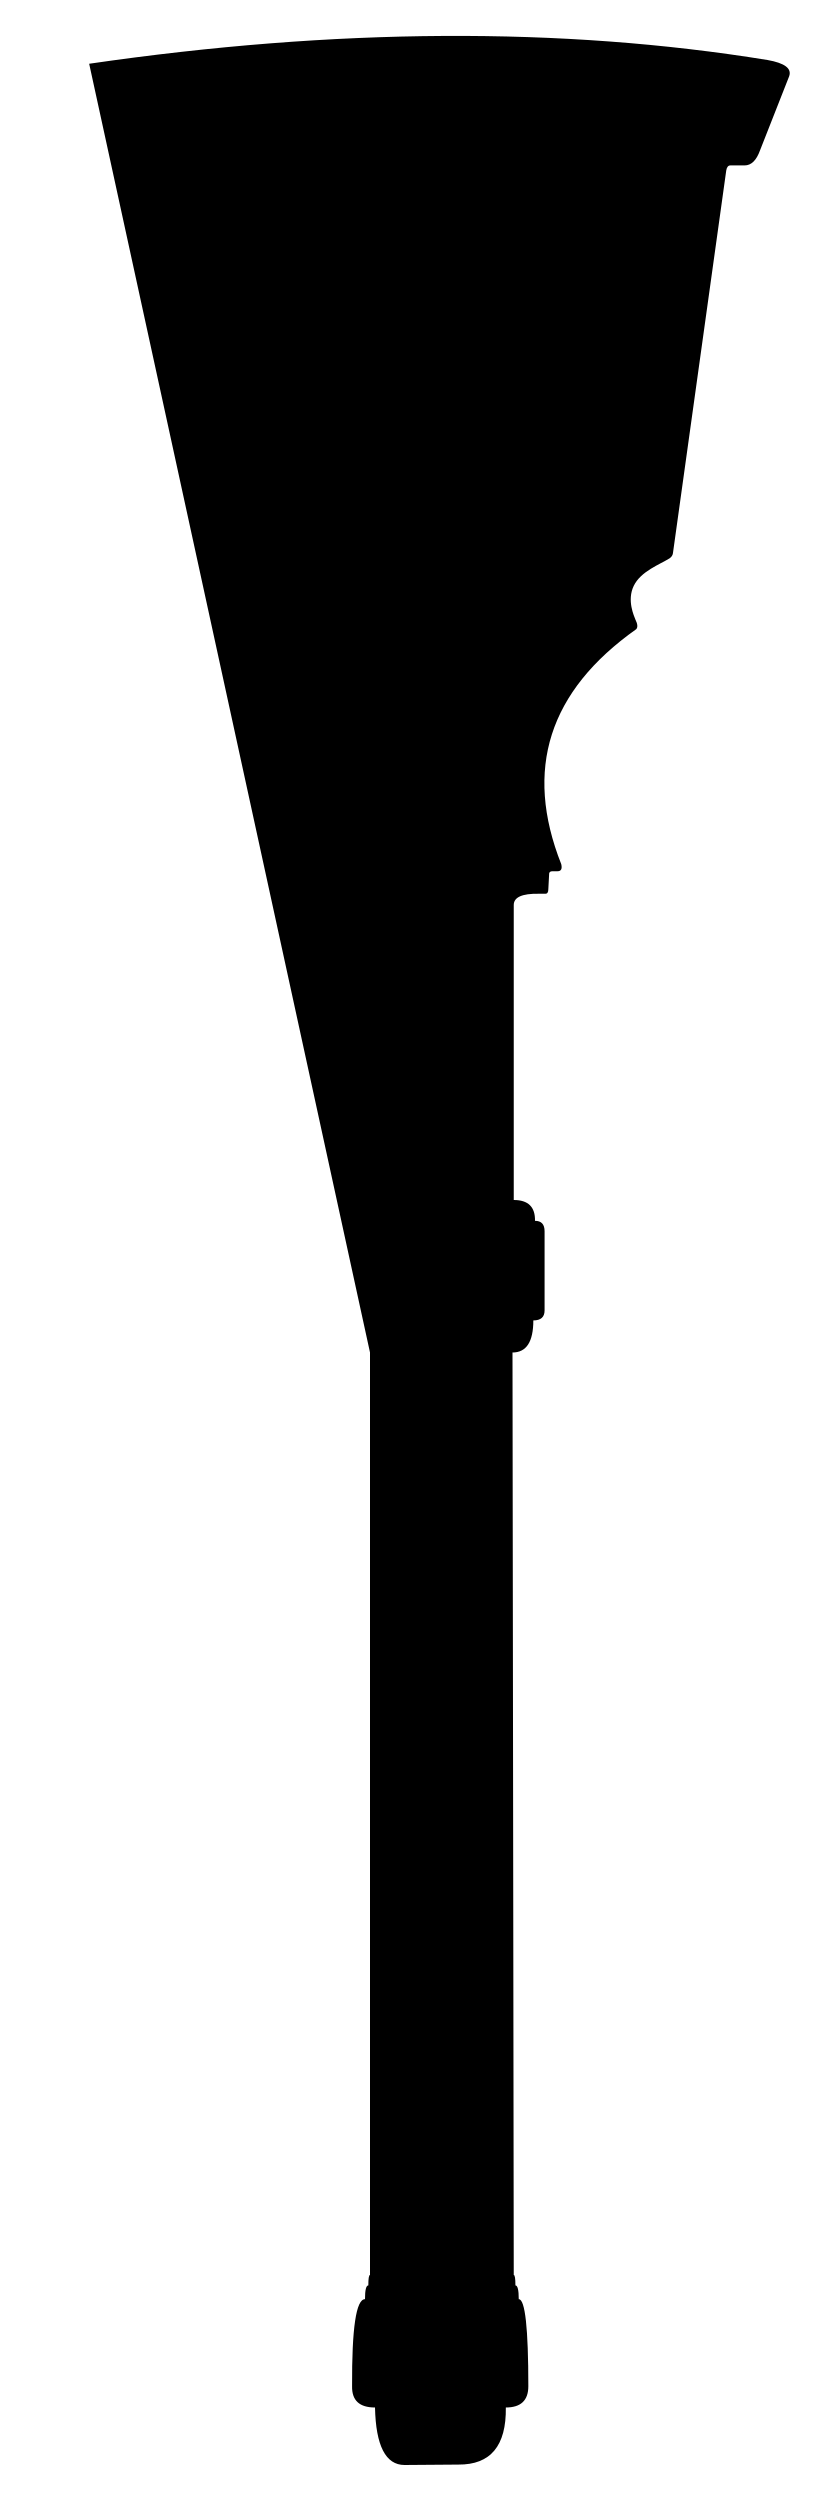
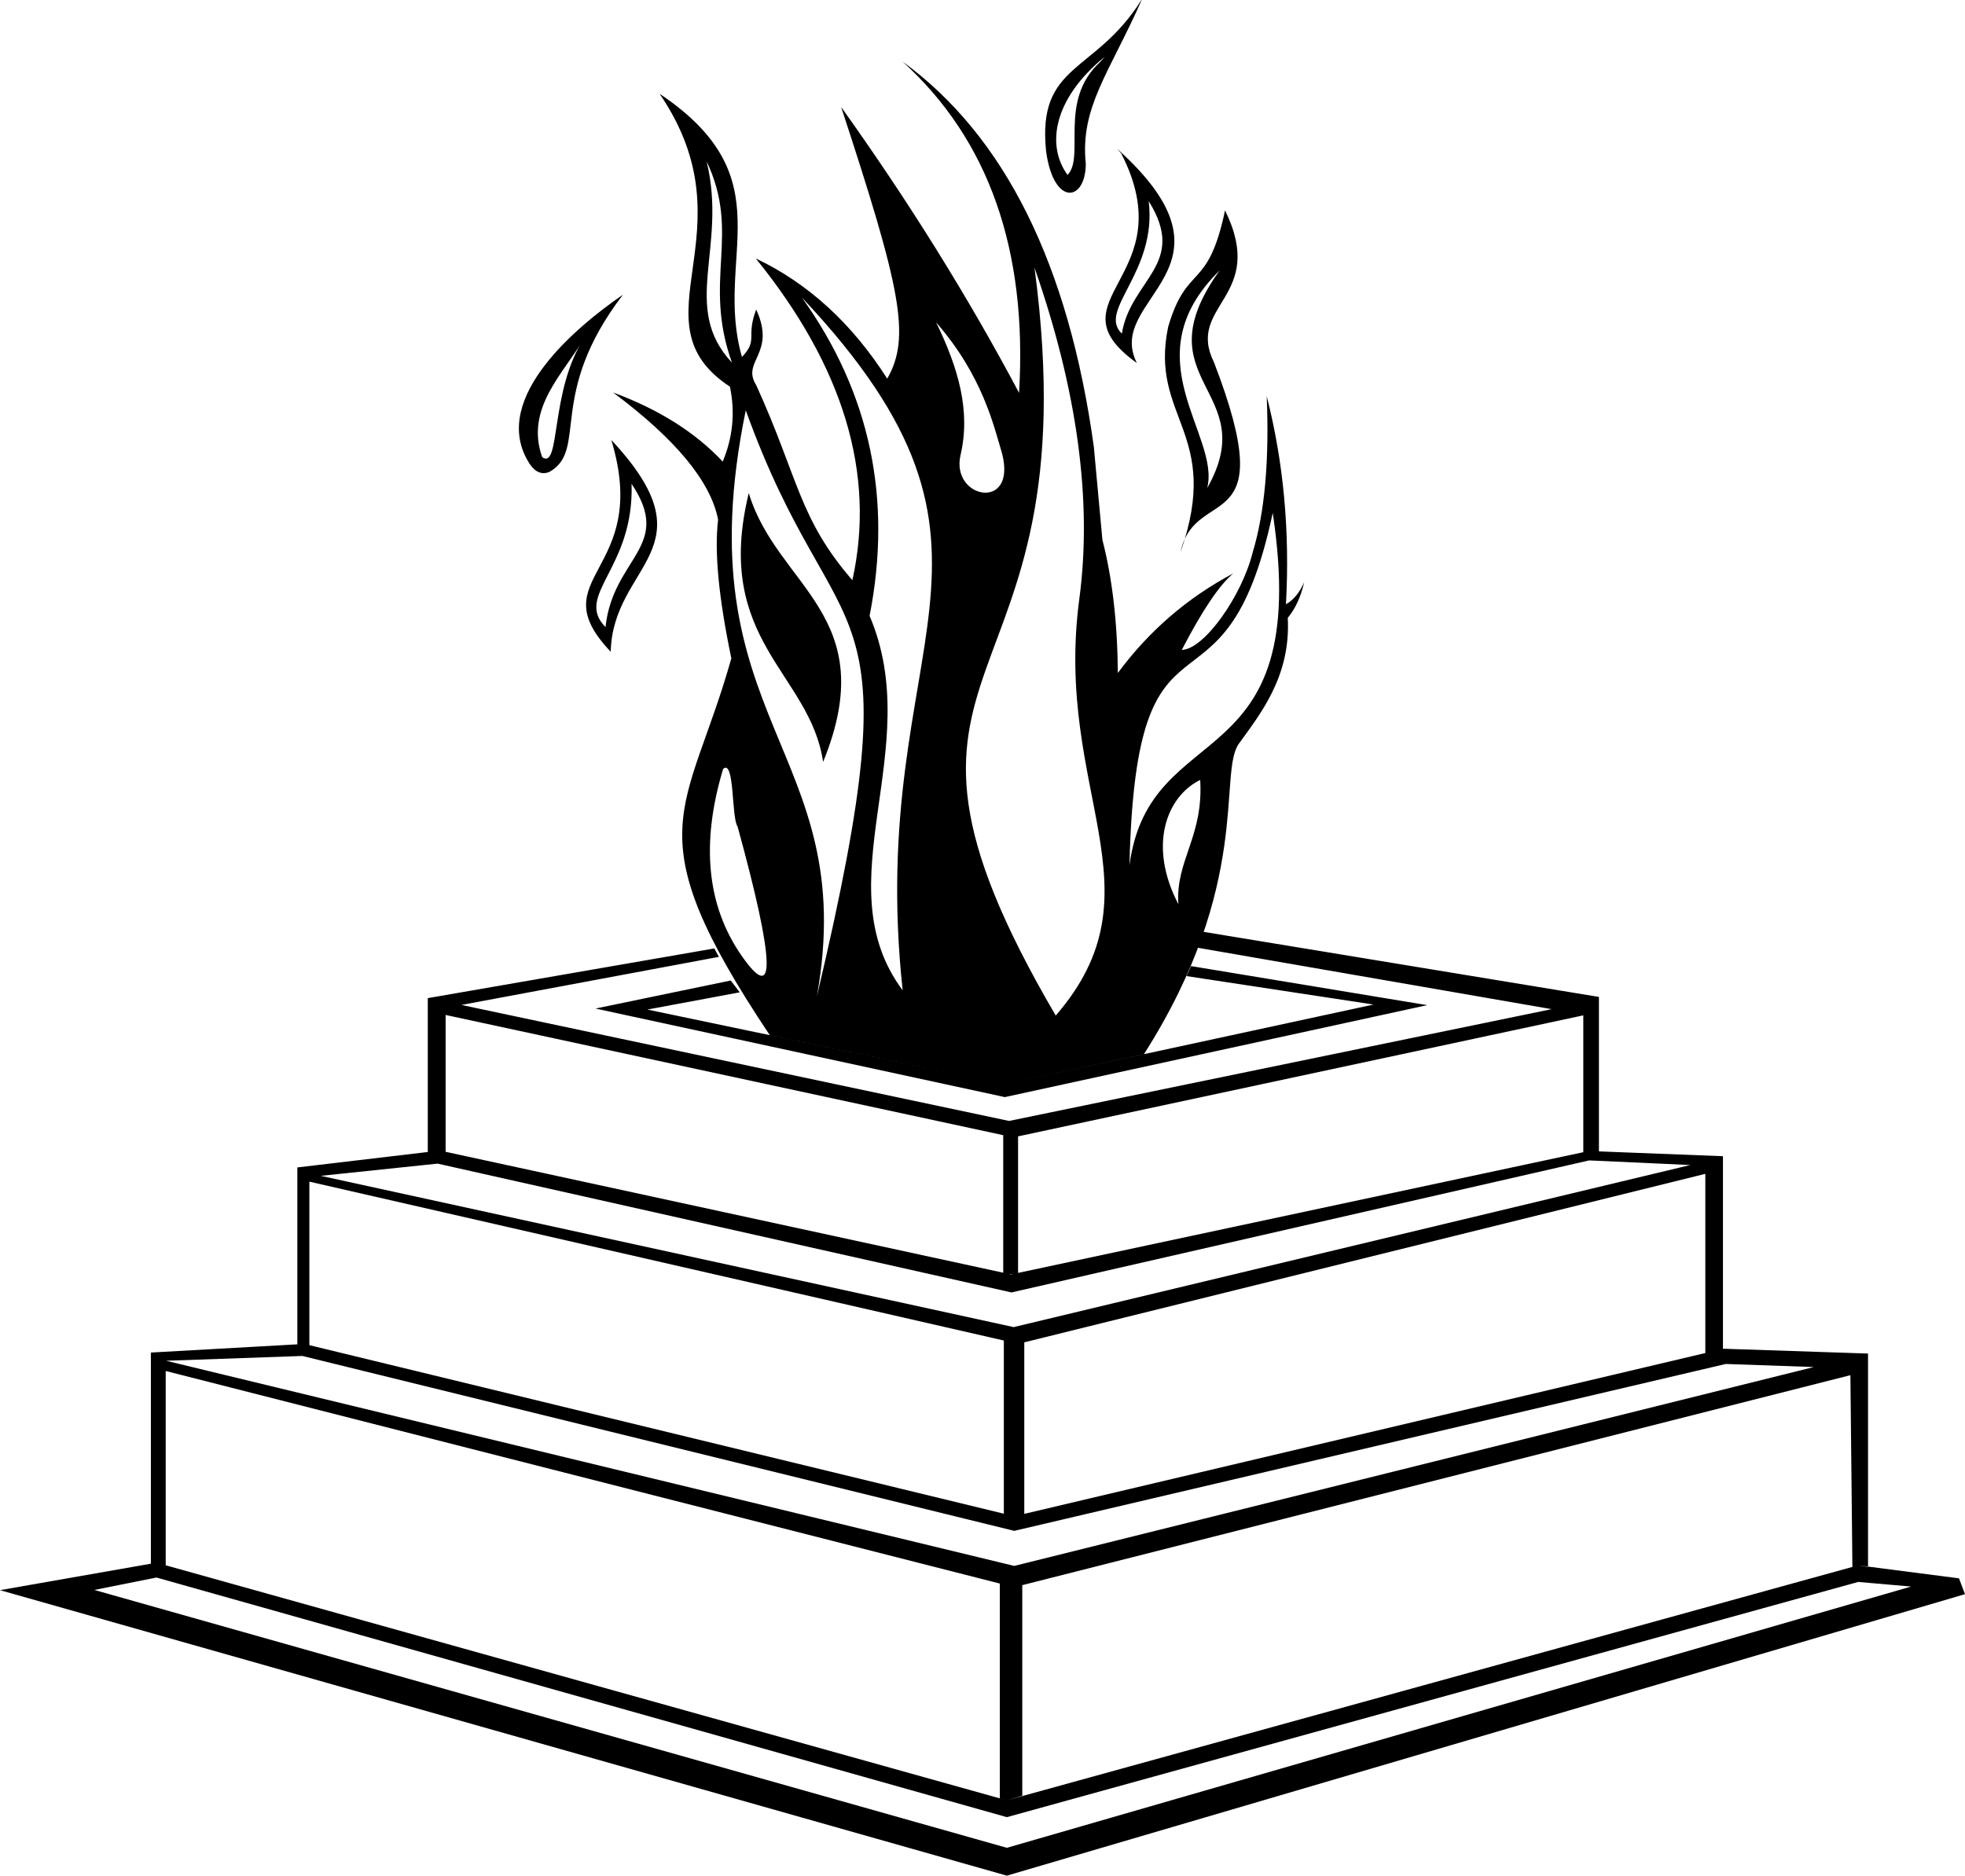
- <svg xmlns="http://www.w3.org/2000/svg" viewBox="4.8 4.1 2 6">
-   <path d="M 5.014 4.253 Q 5.902 4.124 6.642 4.244 Q 6.704 4.255 6.694 4.283 L 6.624 4.461 Q 6.611 4.497 6.587 4.497 L 6.553 4.497 Q 6.545 4.497 6.543 4.509 L 6.415 5.428 Q 6.414 5.435 6.407 5.44 C 6.383 5.455 6.338 5.471 6.321 5.506 S 6.322 5.579 6.325 5.587 Q 6.333 5.603 6.327 5.61 Q 6.012 5.833 6.147 6.174 Q 6.151 6.191 6.138 6.191 L 6.126 6.191 Q 6.119 6.191 6.118 6.196 L 6.116 6.234 Q 6.116 6.245 6.109 6.245 L 6.093 6.245 Q 6.033 6.244 6.033 6.272 L 6.033 6.98 Q 6.085 6.98 6.084 7.03 Q 6.107 7.03 6.107 7.055 L 6.107 7.245 Q 6.107 7.269 6.08 7.269 Q 6.08 7.346 6.03 7.346 L 6.033 9.56 Q 6.037 9.56 6.037 9.585 Q 6.045 9.585 6.045 9.618 Q 6.068 9.618 6.068 9.827 Q 6.068 9.878 6.014 9.878 Q 6.016 10.016 5.9 10.015 L 5.771 10.016 Q 5.703 10.016 5.7 9.878 Q 5.644 9.878 5.645 9.827 Q 5.644 9.618 5.676 9.618 Q 5.676 9.585 5.684 9.585 Q 5.684 9.56 5.688 9.56 L 5.688 7.346" fill="#00000" />
+ <svg xmlns="http://www.w3.org/2000/svg" viewBox="-0.274 -0.233 9.807 9.362">
+   <path d="M -0.274 7.704 L 4.751 9.129 L 9.533 7.724 L 9.264 7.686 L 4.751 8.99 L 0.197 7.703 L 0.507 7.641 L 4.751 8.837 L 9 7.663 L 9.264 7.686 L 9.533 7.724 L 9.503 7.645 L 9 7.58 L 4.751 8.753 L 0.507 7.567 L -0.274 7.704 M 0.479 7.572 V 6.518 L 1.245 6.475 L 4.788 7.335 L 8.328 6.499 L 9.049 6.523 L 8.798 6.591 L 8.339 6.575 L 4.788 7.408 L 1.235 6.535 L 0.555 6.559 L 4.788 7.583 L 9.049 6.523 V 7.588 L 9 7.58 L 8.971 7.588 L 8.961 6.631 L 4.828 7.679 V 8.73 L 4.751 8.753 L 4.716 8.743 V 7.671 L 0.553 6.61 V 7.58 L 0.507 7.567 M 1.21 6.476 V 5.594 L 1.861 5.517 V 4.749 L 3.291 4.501 L 3.314 4.543 L 2.029 4.783 L 4.762 5.362 L 7.47 4.804 L 5.643 4.487 L 5.647 4.404 L 7.706 4.743 V 5.515 L 7.628 5.519 V 4.835 L 4.807 5.439 V 6.126 H 4.733 V 5.433 L 1.95 4.833 V 5.516 L 4.772 6.128 L 7.656 5.512 L 8.325 5.538 L 8.162 5.582 L 7.657 5.559 L 4.774 6.218 L 1.91 5.575 L 1.327 5.636 L 4.785 6.391 L 8.162 5.582 L 8.325 5.538 V 6.5 L 8.237 6.534 V 5.626 L 4.838 6.467 V 7.348 H 4.736 V 6.458 L 1.27 5.665 V 6.487 M 3.373 4.661 L 2.698 4.801 L 4.741 5.243 L 6.849 4.784 L 5.67 4.589 L 5.648 4.639 L 6.581 4.781 L 4.74 5.179 L 2.957 4.806 L 3.418 4.72 Z M 3.924 0.301 Q 4.432 1.012 4.812 1.728 Q 4.876 0.659 4.23 0.074 Q 4.996 0.632 5.185 1.996 L 5.228 2.462 Q 5.302 2.748 5.305 3.126 Q 5.538 2.811 5.881 2.629 Q 5.777 2.716 5.624 3.011 C 5.737 3.008 5.925 2.739 5.978 2.524 Q 6.068 2.226 6.048 1.745 Q 6.174 2.237 6.144 2.783 Q 6.2 2.752 6.235 2.673 Q 6.21 2.782 6.153 2.851 C 6.169 3.144 6.014 3.333 5.909 3.479 S 5.977 4.179 5.435 5.029 L 4.74 5.179 L 3.568 4.934 C 2.881 3.906 3.155 3.837 3.376 3.053 Q 3.281 2.599 3.31 2.361 Q 3.255 2.076 2.786 1.726 Q 3.129 1.853 3.333 2.071 Q 3.409 1.889 3.369 1.697 C 2.873 1.371 3.488 0.924 3.018 0.235 C 3.651 0.659 3.286 1.049 3.429 1.549 C 3.512 1.461 3.447 1.452 3.5 1.312 C 3.602 1.533 3.424 1.569 3.5 1.689 C 3.712 2.155 3.712 2.353 3.98 2.663 Q 4.156 1.869 3.498 1.057 Q 3.89 1.243 4.154 1.657 C 4.273 1.449 4.222 1.209 3.924 0.301 Z M 3.335 3.605 Q 3.167 4.163 3.427 4.537 T 3.407 3.892 C 3.376 3.85 3.393 3.553 3.335 3.605 Z M 3.253 0.574 C 3.357 1.005 3.121 1.301 3.379 1.577 C 3.231 1.163 3.426 0.937 3.252 0.571 Z M 3.448 1.815 C 3.128 3.375 4.023 3.503 3.803 4.74 C 4.306 2.611 3.906 3.087 3.448 1.815 Z M 3.463 2.228 C 3.283 2.966 3.769 3.125 3.834 3.57 C 4.133 2.838 3.604 2.697 3.463 2.228 Z M 3.728 1.252 Q 4.238 1.964 4.066 2.841 C 4.35 3.506 3.833 4.176 4.231 4.71 C 4.041 2.944 4.945 2.543 3.728 1.252 Z M 4.398 1.376 C 4.51 1.606 4.571 1.819 4.52 2.038 S 4.803 2.322 4.727 2.03 C 4.685 1.889 4.629 1.641 4.398 1.376 Z M 4.889 1.103 C 5.188 3.349 3.903 2.971 4.995 4.836 C 5.539 4.208 4.983 3.72 5.113 2.754 Q 5.21 2.022 4.889 1.103 M 6.078 2.327 C 5.835 3.473 5.396 2.648 5.363 4.085 C 5.464 3.33 6.28 3.669 6.078 2.327 Z M 5.716 3.66 C 5.55 3.741 5.453 3.985 5.607 4.28 C 5.592 4.058 5.738 3.939 5.715 3.646 Z M 5.422 -0.232 C 5.189 0.138 4.901 0.08 4.947 0.523 C 4.985 0.8 5.145 0.774 5.145 0.584 C 5.116 0.303 5.261 0.134 5.424 -0.233 Z M 5.215 0.078 C 5.006 0.271 5.143 0.549 5.054 0.64 C 4.949 0.497 4.978 0.264 5.24 0.05 Z M 5.322 0.533 C 5.639 1.154 4.953 1.259 5.4 1.579 C 5.233 1.25 5.97 1.111 5.301 0.509 M 5.459 0.771 C 5.656 1.086 5.369 1.161 5.325 1.432 C 5.201 1.315 5.502 1.127 5.459 0.771 Z M 5.84 0.817 C 6.053 1.252 5.642 1.287 5.785 1.576 C 6.128 2.466 5.691 2.18 5.618 2.522 C 5.827 1.926 5.461 1.854 5.556 1.399 C 5.65 1.077 5.754 1.226 5.84 0.817 M 5.813 1.117 C 5.368 1.554 5.818 1.938 5.751 2.203 C 6.03 1.711 5.414 1.673 5.813 1.117 Z M 2.835 1.238 C 2.453 1.737 2.663 2.011 2.469 2.122 Q 2.404 2.15 2.356 2.06 C 2.185 1.749 2.599 1.4 2.835 1.238 M 2.642 1.454 C 2.541 1.63 2.345 1.803 2.432 2.049 C 2.525 2.115 2.469 1.715 2.642 1.454 Z M 2.777 1.963 C 3.288 2.51 2.784 2.578 2.774 3.02 C 2.414 2.641 2.979 2.63 2.777 1.963 M 2.878 2.182 C 2.892 2.606 2.59 2.737 2.748 2.897 C 2.785 2.549 3.089 2.495 2.878 2.182 Z" />
</svg>
